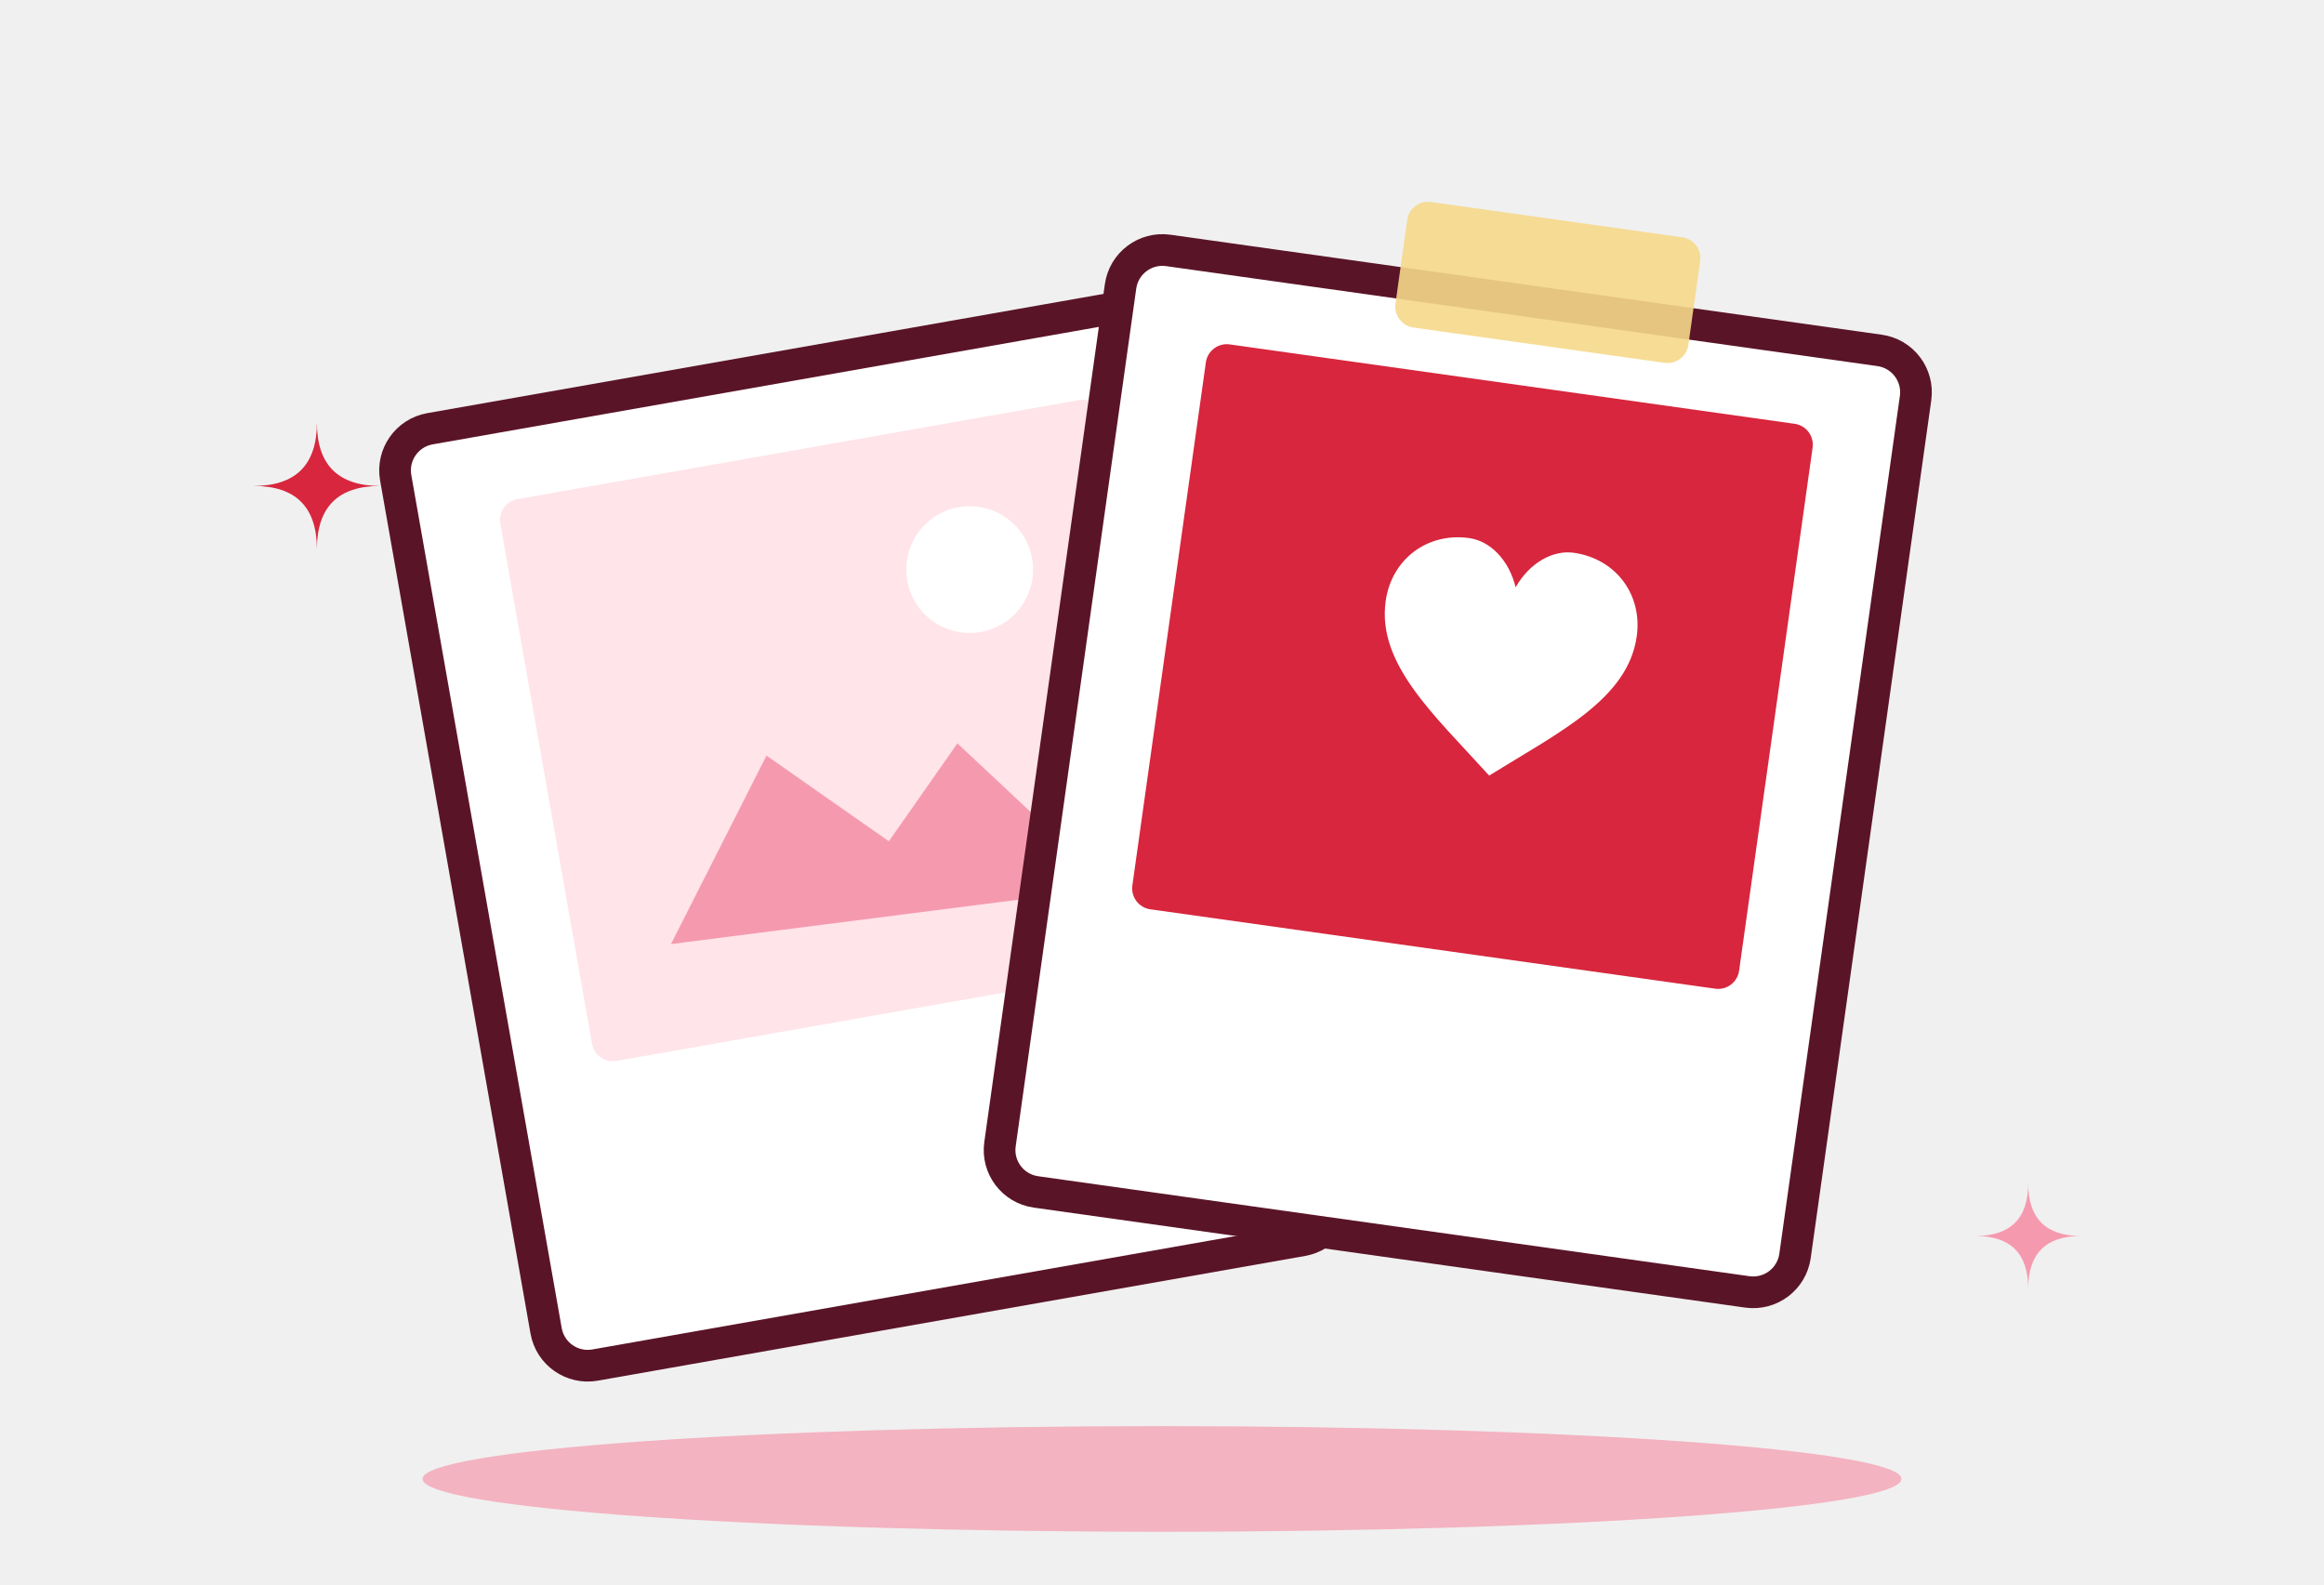
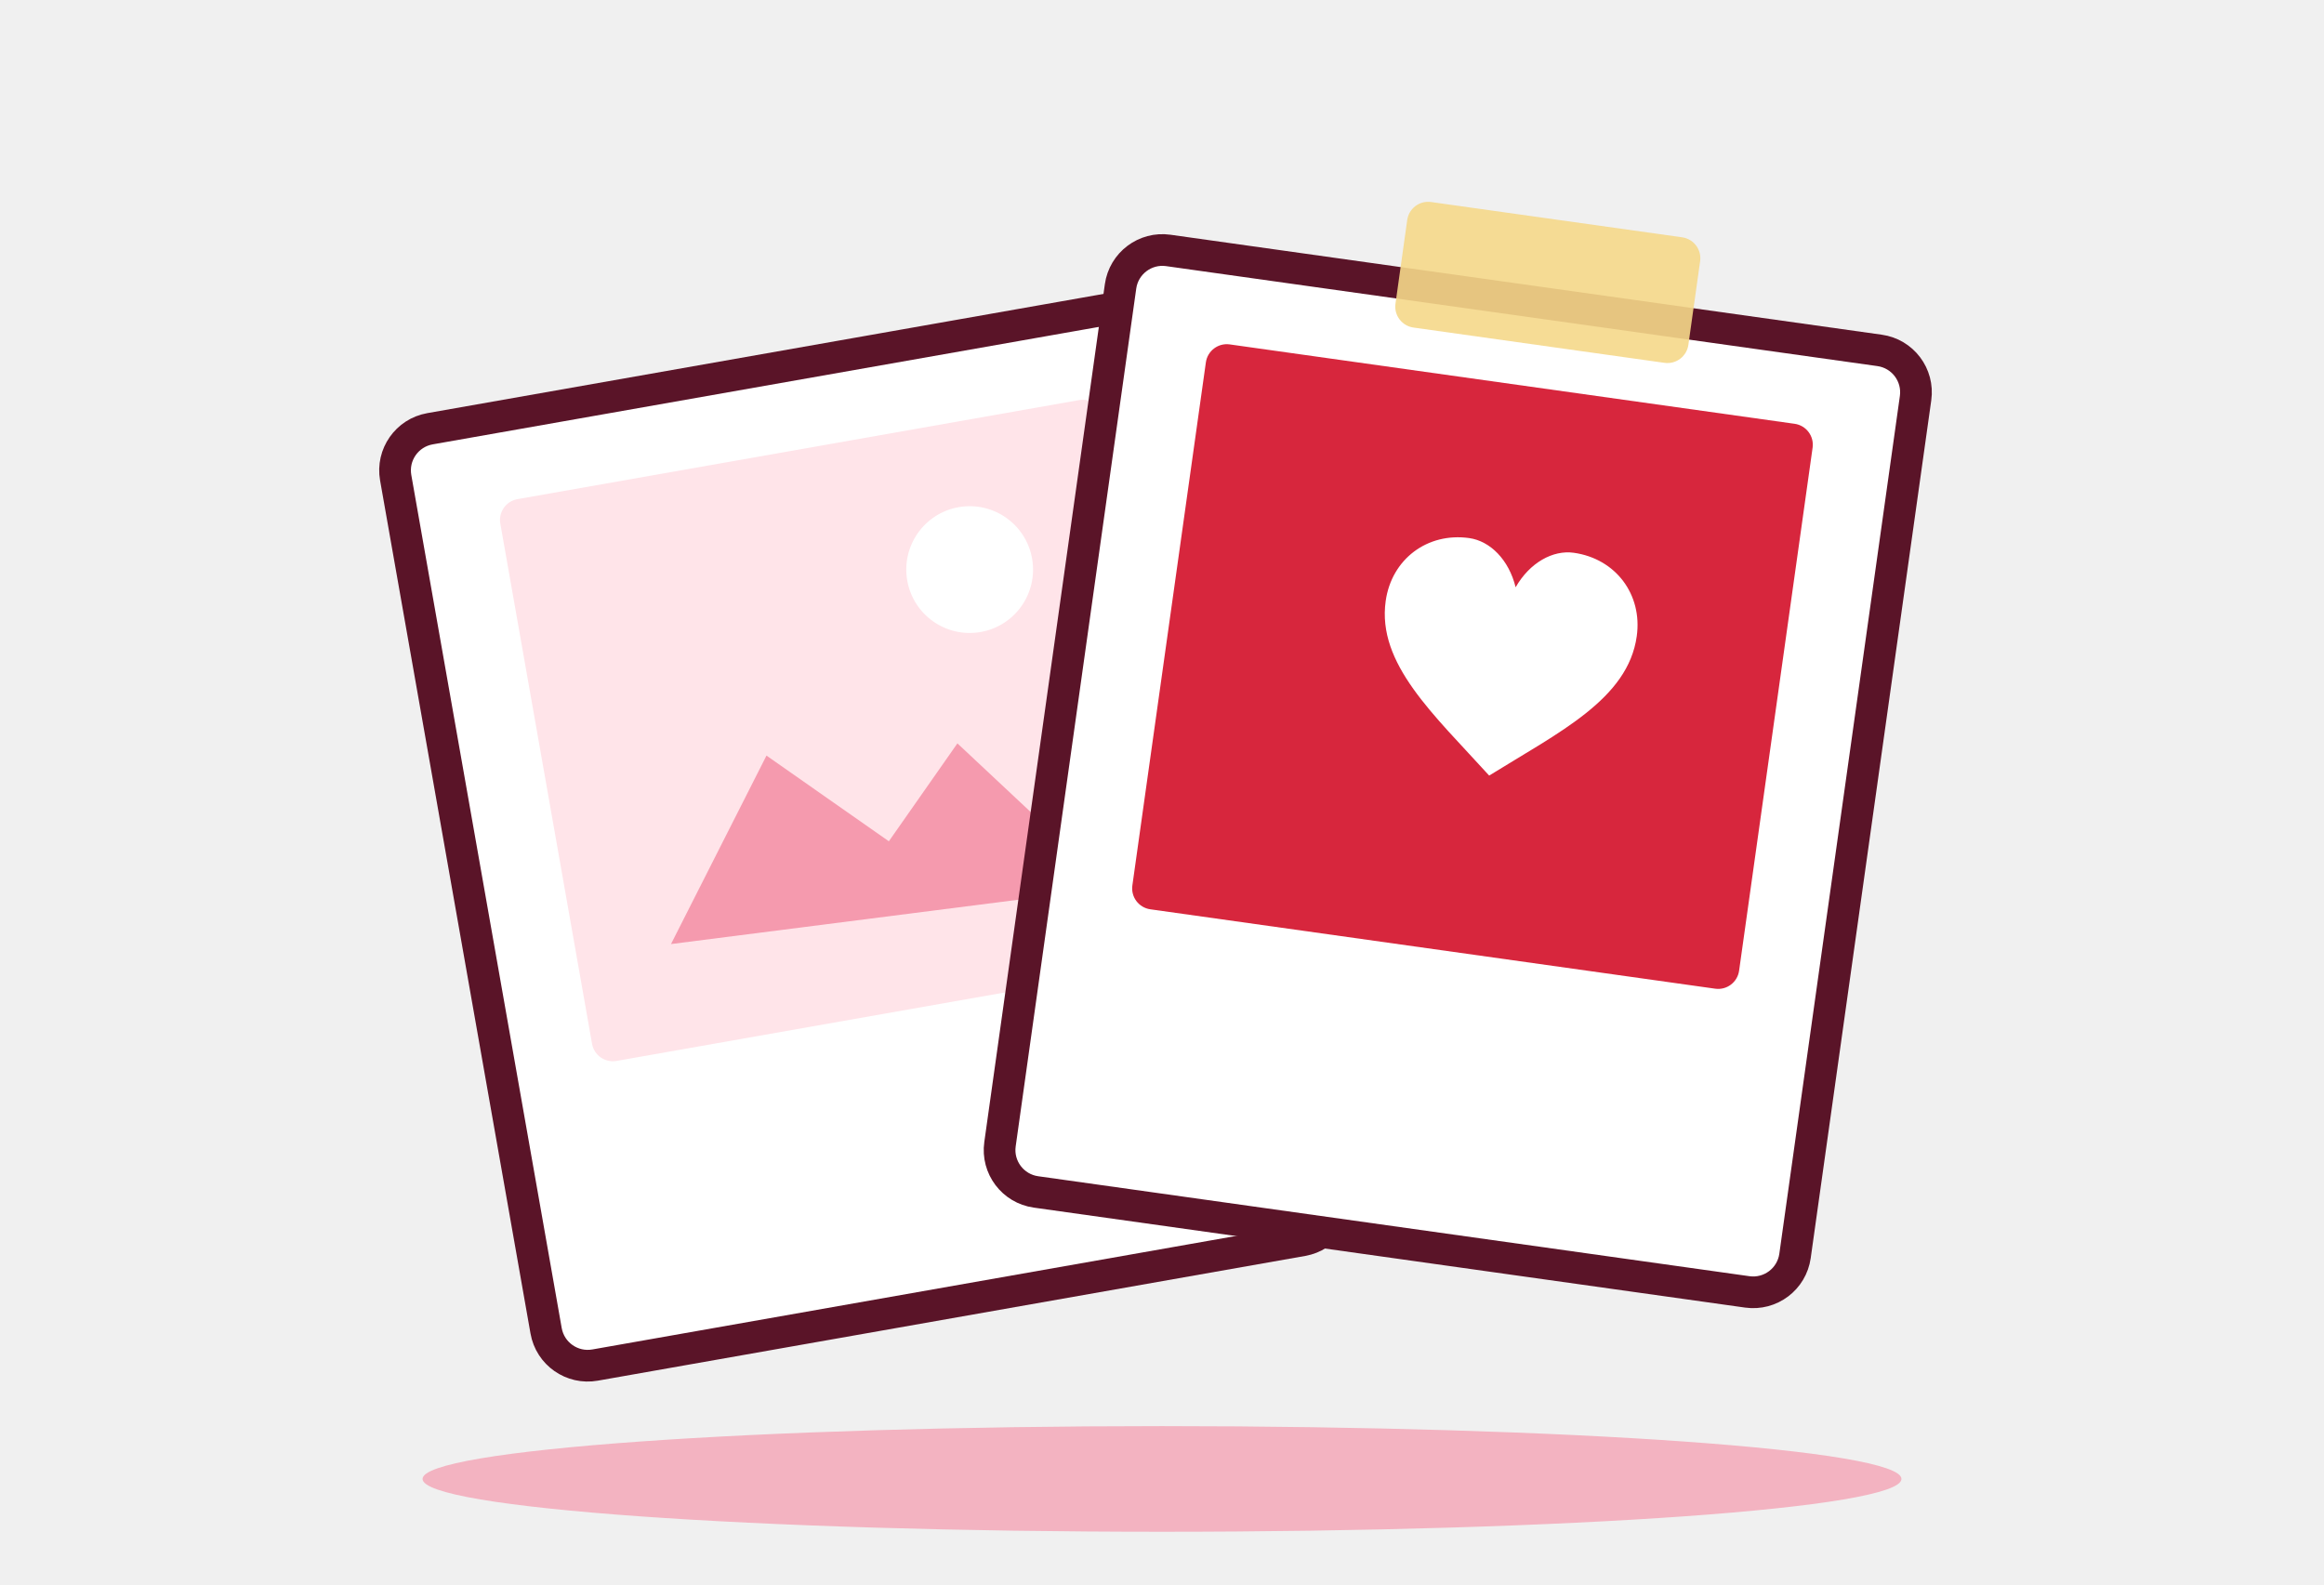
<svg xmlns="http://www.w3.org/2000/svg" viewBox="0 0 220 150">
  <ellipse cx="110" cy="140" rx="70" ry="5" fill="#F3B3C1" />
  <rect x="44" y="34" width="76" height="90" rx="4" fill="#FFFFFF" stroke="#5A1428" stroke-width="3" transform="rotate(-10 82 79)" />
  <rect x="53" y="42" width="58" height="54" rx="2" fill="#FFE4E9" transform="rotate(-10 82 79)" />
  <path d="M62 86 L74 70 L84 80 L92 72 L104 88 Z" fill="#F59AAE" transform="rotate(-10 82 79)" />
  <circle cx="96" cy="56" r="6" fill="#FFFFFF" transform="rotate(-10 82 79)" />
  <rect x="100" y="28" width="76" height="90" rx="4" fill="#FFFFFF" stroke="#5A1428" stroke-width="3" transform="rotate(8 138 73)" />
  <rect x="109" y="36" width="58" height="54" rx="2" fill="#D7263D" transform="rotate(8 138 73)" />
  <path d="M129 58 C129 54 132 51 136 51 C138 51 140 52.5 141 55 C142 52.5 144 51 146 51 C150 51 153 54 153 58 C153 64 147 68 141 73 C135 68 129 64 129 58 Z" fill="#FFFFFF" transform="rotate(8 138 73)" />
  <rect x="126" y="20" width="28" height="12" rx="2" fill="#F5D88A" opacity="0.9" transform="rotate(8 138 73)" />
-   <path d="M30 40 Q30 46 36 46 Q30 46 30 52 Q30 46 24 46 Q30 46 30 40 Z" fill="#D7263D" />
-   <path d="M192 112 Q192 117 197 117 Q192 117 192 122 Q192 117 187 117 Q192 117 192 112 Z" fill="#F59AAE" />
</svg>
